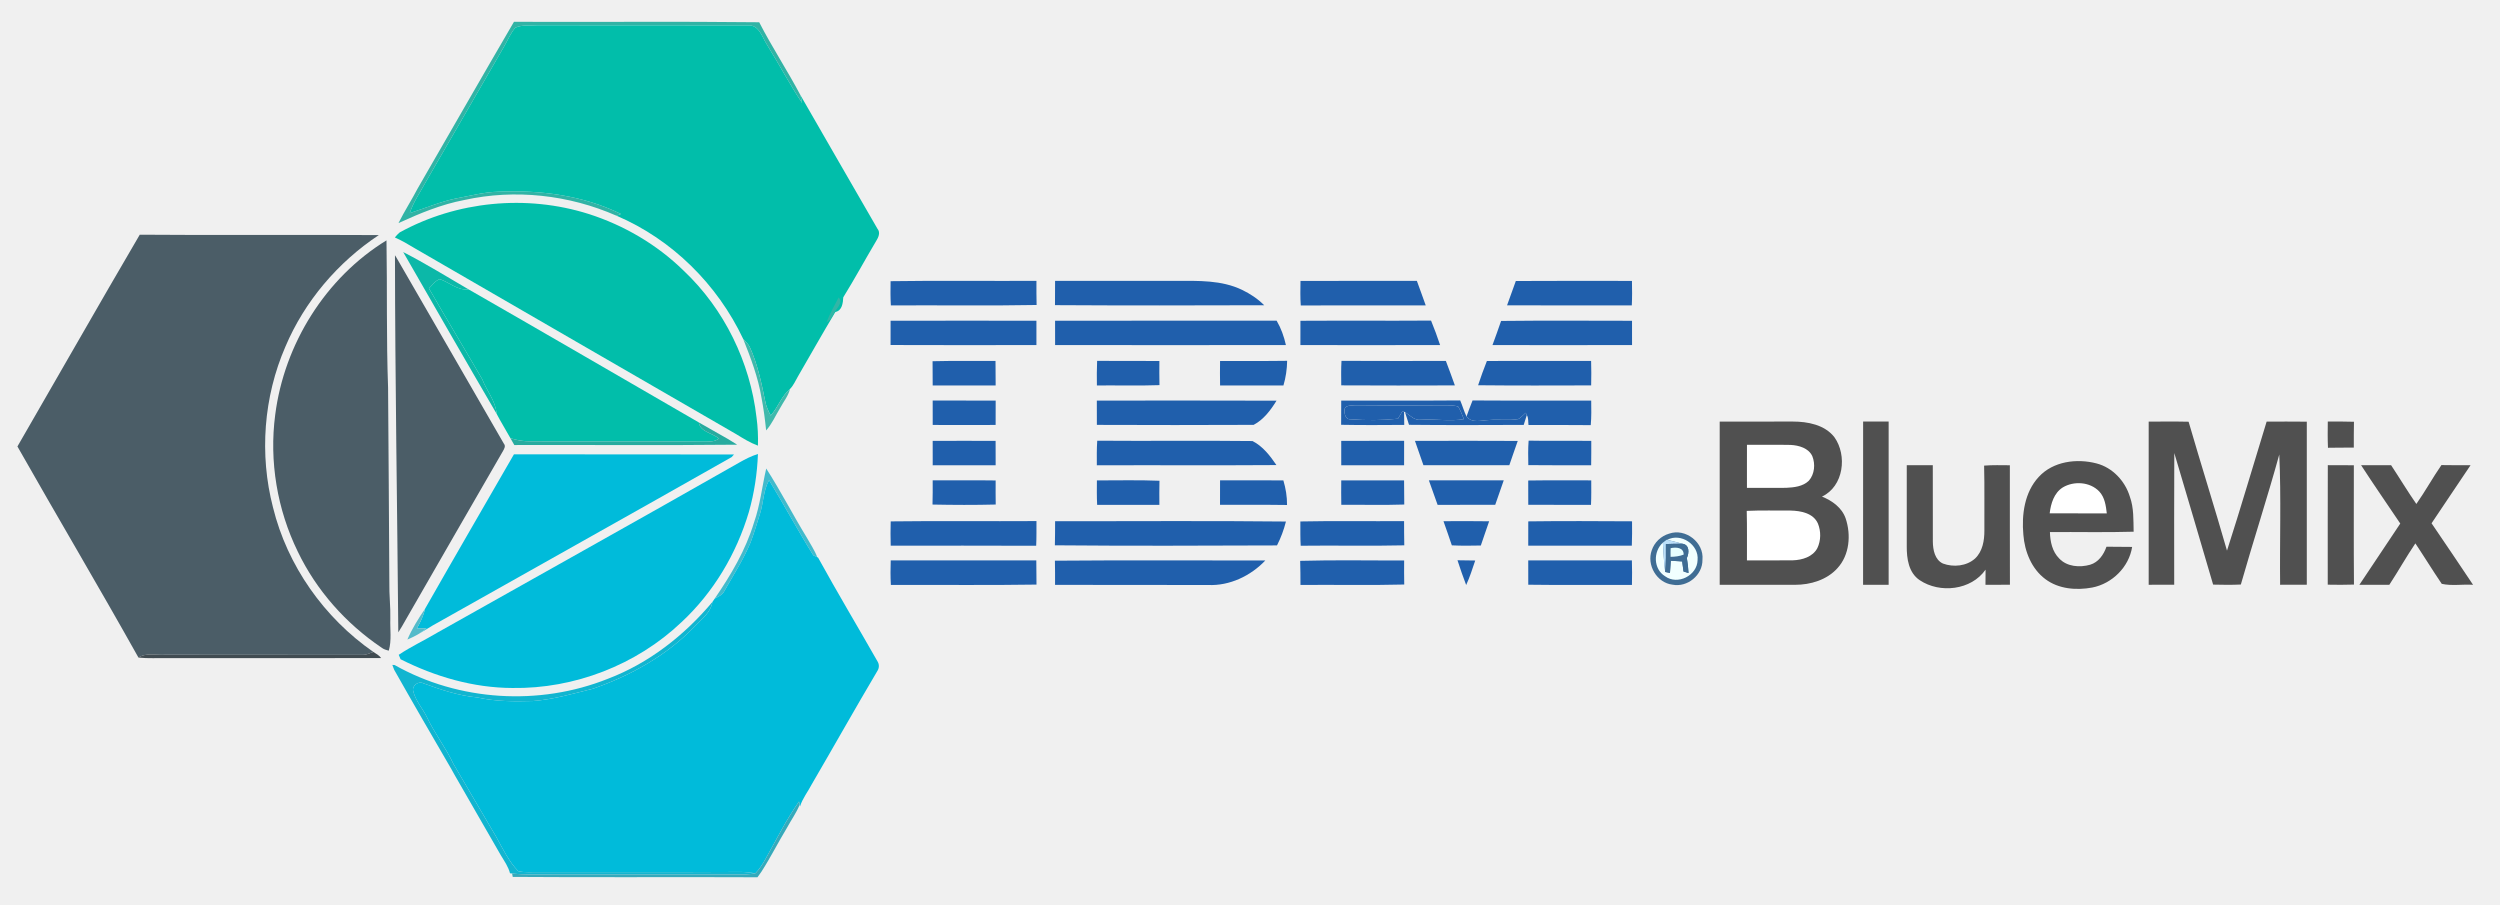
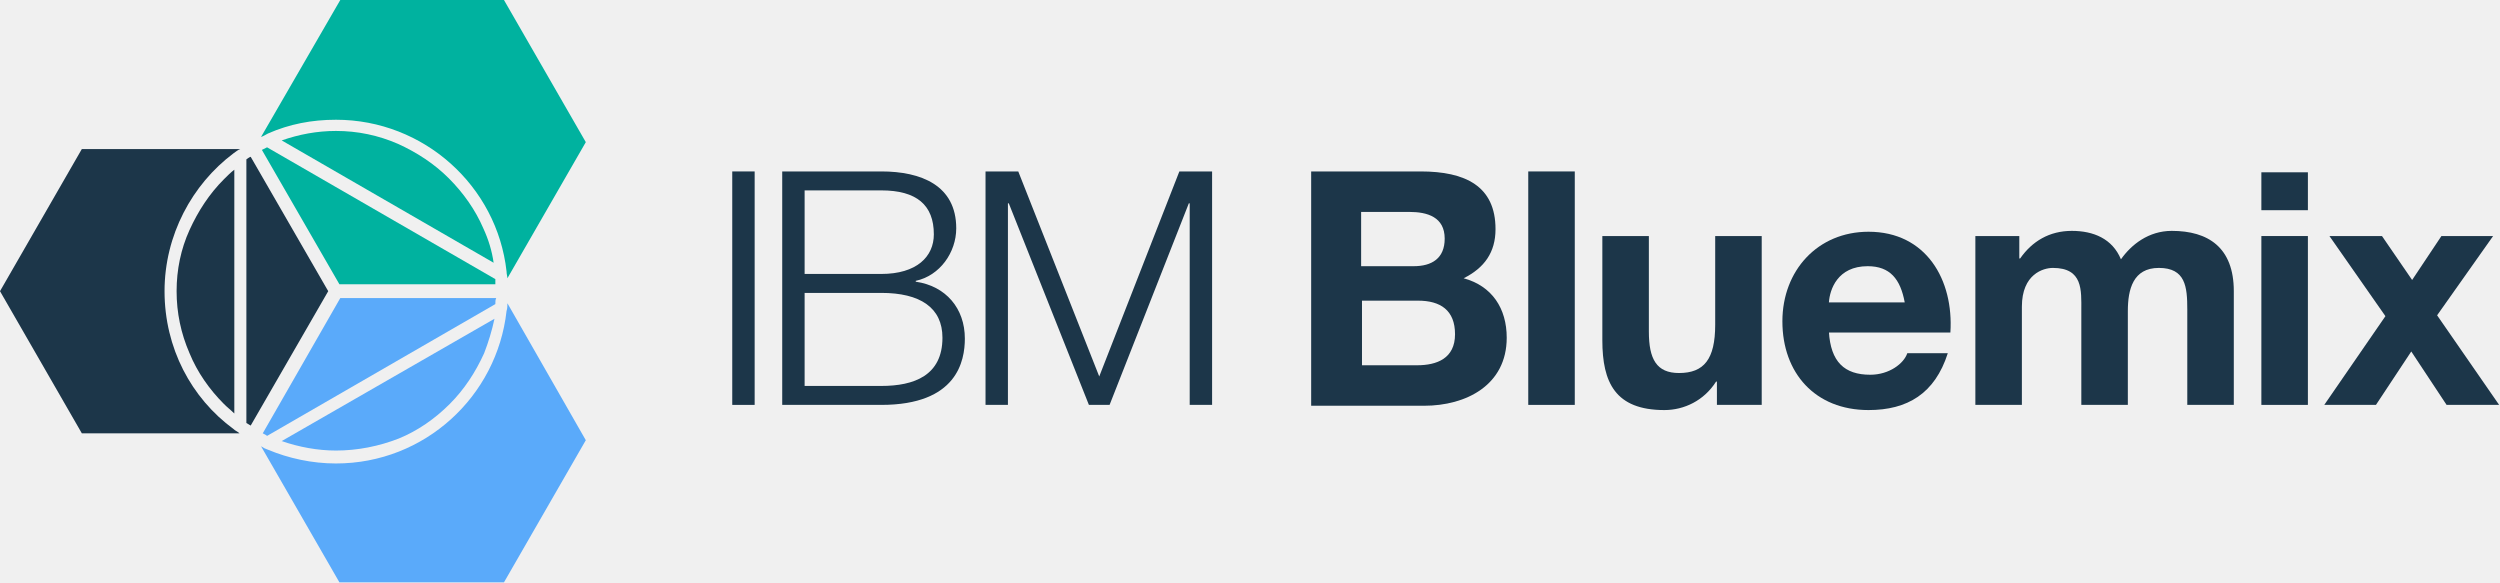
- <svg xmlns="http://www.w3.org/2000/svg" width="100%" height="100%" viewBox="0 0 1103 399" version="1.1" xml:space="preserve" style="fill-rule:evenodd;clip-rule:evenodd;stroke-linejoin:round;stroke-miterlimit:1.414;">
-   <path d="M184.36,83C198.49,58.54 212.52,34.02 226.76,9.62C262.83,9.79 298.9,9.4 334.96,9.82C340.61,20.81 347.44,31.17 353.22,42.1C353.46,43.21 353.68,44.33 353.89,45.45C348.34,37.12 343.65,28.22 338.38,19.7C336.27,16.41 334.91,10.87 330.01,11.21C299.02,11.15 268.02,11.13 237.02,11.15C233.82,11.4 230.36,10.86 227.38,12.21C225.25,14.62 224.07,17.68 222.46,20.43C210.87,40.53 199.22,60.6 187.62,80.7C185.26,85.09 182.32,89.22 180.8,94.01C187.58,91.88 194.14,89 201.12,87.57C207.39,86.4 213.59,84.72 220.01,84.57C238.4,83.76 257.3,86.22 273.97,94.41C273.47,94.59 272.46,94.97 271.96,95.16C251.04,85.96 227.22,83.31 204.87,88.24C194.72,90.16 185.16,94.16 175.81,98.42C178.45,93.16 181.63,88.21 184.36,83Z" style="fill:rgb(49,179,165);fill-rule:nonzero;" />
-   <path d="M227.38,12.21C230.36,10.86 233.82,11.4 237.02,11.15C268.02,11.13 299.02,11.15 330.01,11.21C334.91,10.87 336.27,16.41 338.38,19.7C343.65,28.22 348.34,37.12 353.89,45.45C353.68,44.33 353.46,43.21 353.22,42.1C364.53,61.68 375.77,81.35 387.14,100.93C388.57,102.64 387.53,104.79 386.52,106.4C381.63,114.62 377.09,123.04 372.05,131.17C371.91,133.67 371.56,137.07 368.55,137.65C362.93,147.03 357.59,156.56 352.1,166C350.97,167.9 350.13,170.02 348.55,171.61C344.75,174.78 343.29,179.7 340.05,183.33C338.95,181.32 338.01,179.21 337.6,176.94C335.93,168.84 334.24,160.64 330.78,153.07C330.09,151.68 328.88,150.66 327.88,149.51C316.53,125.5 296.46,105.57 271.96,95.16C272.46,94.97 273.47,94.59 273.97,94.41C257.3,86.22 238.4,83.76 220.01,84.57C213.59,84.72 207.39,86.4 201.12,87.57C194.14,89 187.58,91.88 180.8,94.01C182.32,89.22 185.26,85.09 187.62,80.7C199.22,60.6 210.87,40.53 222.46,20.43C224.07,17.68 225.25,14.62 227.38,12.21Z" style="fill:rgb(1,190,170);fill-rule:nonzero;" />
-   <path d="M176.35,102.54C201.51,88.69 232.33,85.73 259.7,94.4C275.33,99.4 289.9,107.92 301.63,119.43C319.54,136.32 330.97,159.78 333.78,184.21C334.34,188.32 334.53,192.47 334.4,196.62C331,195.37 327.92,193.46 324.86,191.58C277.43,164.21 230.05,136.74 182.64,109.33C179.91,107.66 177.14,106.06 174.21,104.77C174.85,103.95 175.56,103.21 176.35,102.54Z" style="fill:rgb(1,190,170);fill-rule:nonzero;" />
-   <path d="M7.69,196.98C25.71,165.85 43.48,134.58 61.66,103.55C96.81,103.84 131.97,103.5 167.13,103.72C149.06,115.7 134.4,132.92 125.93,152.92C116.3,175.09 114.38,200.49 120.45,223.88C126.77,249.6 142.99,272.54 164.7,287.62C163.17,288.21 161.63,288.97 159.94,288.93C130.96,288.87 101.98,288.95 73,288.87C69.05,289.18 64.6,287.81 61.09,290.13C43.61,258.9 25.34,228.11 7.69,196.98Z" style="fill:rgb(75,93,103);fill-rule:nonzero;" />
-   <path d="M121.43,182.96C125.4,151.82 143.66,122.5 170.52,106.05C170.87,127.7 170.43,149.37 171.22,171.01C171.41,199.68 171.65,228.35 171.78,257.02C171.66,262.35 172.35,267.67 172.21,273.01C172.04,277.69 172.86,282.49 171.53,287.07C170.38,286.78 169.22,286.45 168.28,285.69C152.61,275.11 139.62,260.5 131.41,243.43C122.3,224.81 118.71,203.52 121.43,182.96Z" style="fill:rgb(75,93,103);fill-rule:nonzero;" />
-   <path d="M177.89,111.21C187.73,116.25 197.15,122.1 206.72,127.66C201.87,128.25 198.29,124.6 194.04,123.15C192,123.86 190.75,125.79 189.25,127.23C196.97,140.67 205.02,153.94 212.78,167.35C214.76,172.47 218.68,176.89 219.09,182.54C205.23,158.84 191.58,135.02 177.89,111.21Z" style="fill:rgb(12,184,168);fill-rule:nonzero;" />
-   <path d="M174.26,112.62L174.85,113.56C190.73,140.91 206.44,168.35 222.28,195.71C223.21,196.77 222.51,197.94 221.93,198.97C207.58,223.81 193.24,248.66 178.96,273.54C177.94,275.39 176.88,277.21 175.73,278.98C175.27,223.53 174.32,168.08 174.26,112.62Z" style="fill:rgb(75,93,103);fill-rule:nonzero;" />
-   <path d="M189.25,127.23C190.75,125.79 192,123.86 194.04,123.15C198.29,124.6 201.87,128.25 206.72,127.66C240.65,147.12 274.47,166.8 308.33,186.38C308.9,190.57 314.36,191.09 317.18,193.47C315.45,194.9 313.13,194.84 311,194.87C285.35,194.59 259.69,194.93 234.04,194.71C231.03,194.75 228.06,194.24 225.2,193.33C223.2,189.71 221,186.21 219.09,182.54C218.68,176.89 214.76,172.47 212.78,167.35C205.02,153.94 196.97,140.67 189.25,127.23Z" style="fill:rgb(1,190,170);fill-rule:nonzero;" />
-   <path d="M392.93,124.06C414.37,123.74 435.83,124.02 457.28,123.92C457.27,127.47 457.25,131.02 457.35,134.56C435.93,134.97 414.49,134.61 393.05,134.75C392.83,131.19 392.87,127.62 392.93,124.06Z" style="fill:rgb(32,95,172);fill-rule:nonzero;" />
-   <path d="M465.5,123.93C483.32,123.92 501.14,123.92 518.97,123.93C528.72,123.89 538.98,123.54 548,127.89C551.58,129.62 554.95,131.83 557.75,134.67C526.99,134.77 496.22,134.82 465.46,134.63C465.51,131.06 465.49,127.49 465.5,123.93Z" style="fill:rgb(32,95,172);fill-rule:nonzero;" />
-   <path d="M573.78,123.94C590.89,123.9 608.01,123.94 625.12,123.92C626.42,127.53 627.77,131.12 629.03,134.74C610.65,134.76 592.28,134.69 573.9,134.77C573.63,131.16 573.73,127.55 573.78,123.94Z" style="fill:rgb(32,95,172);fill-rule:nonzero;" />
-   <path d="M664.91,134.72C666.19,131.14 667.5,127.56 668.78,123.98C685.85,123.86 702.94,123.94 720.02,123.94C720.1,127.54 720.13,131.15 719.95,134.75C701.6,134.71 683.26,134.77 664.91,134.72Z" style="fill:rgb(32,95,172);fill-rule:nonzero;" />
-   <path d="M370,131.25C371.88,133.07 369.89,135.2 368.83,136.83C367.45,138.65 366.85,141.19 364.64,142.24C366.05,138.4 368.18,134.89 370,131.25Z" style="fill:rgb(51,181,166);fill-rule:nonzero;" />
-   <path d="M392.93,141.52C414.38,141.46 435.82,141.49 457.27,141.51C457.27,145.08 457.27,148.66 457.27,152.24C435.82,152.27 414.37,152.31 392.92,152.22C392.9,148.65 392.91,145.09 392.93,141.52Z" style="fill:rgb(32,95,172);fill-rule:nonzero;" />
-   <path d="M465.5,141.5C498.09,141.47 530.67,141.51 563.25,141.48C565.2,144.81 566.5,148.46 567.34,152.23C533.4,152.3 499.45,152.28 465.51,152.23C465.48,148.65 465.48,145.08 465.5,141.5Z" style="fill:rgb(32,95,172);fill-rule:nonzero;" />
-   <path d="M573.75,141.53C592.96,141.41 612.17,141.58 631.38,141.44C632.83,144.99 634.16,148.59 635.37,152.23C614.83,152.31 594.28,152.27 573.74,152.24C573.72,148.67 573.73,145.1 573.75,141.53Z" style="fill:rgb(32,95,172);fill-rule:nonzero;" />
-   <path d="M662.28,141.6C681.53,141.38 700.79,141.51 720.05,141.53C720.07,145.09 720.07,148.66 720.06,152.23C699.53,152.29 679,152.29 658.48,152.24C659.78,148.7 661.08,145.17 662.28,141.6Z" style="fill:rgb(32,95,172);fill-rule:nonzero;" />
-   <path d="M327.88,149.51C328.88,150.66 330.09,151.68 330.78,153.07C334.24,160.64 335.93,168.84 337.6,176.94C338.01,179.21 338.95,181.32 340.05,183.33C343.29,179.7 344.75,174.78 348.55,171.61C347.78,174.74 345.67,177.25 344.18,180.05C342.15,183.35 340.62,187 338.02,189.9C337.53,185.11 336.91,180.32 335.99,175.58C334.5,166.55 331.26,157.97 327.88,149.51Z" style="fill:rgb(63,185,172);fill-rule:nonzero;" />
-   <path d="M356.11,157.28C356.65,157.76 356.65,157.76 356.11,157.28Z" style="fill:rgb(83,193,180);fill-rule:nonzero;" />
-   <path d="M411.45,159.37C420.7,159.13 429.96,159.32 439.22,159.25C439.27,162.86 439.26,166.47 439.28,170.08C430.02,170.05 420.76,170.08 411.5,170.06C411.49,166.5 411.51,162.93 411.45,159.37Z" style="fill:rgb(32,95,172);fill-rule:nonzero;" />
-   <path d="M484.05,159.22C493.21,159.29 502.36,159.2 511.52,159.27C511.48,162.82 511.48,166.37 511.56,169.92C502.36,170.25 493.15,169.98 483.95,170.06C483.91,166.45 483.88,162.83 484.05,159.22Z" style="fill:rgb(32,95,172);fill-rule:nonzero;" />
-   <path d="M591.87,159.21C607.22,159.32 622.57,159.23 637.92,159.25C639.31,162.82 640.58,166.44 641.89,170.04C625.18,170.08 608.47,170.13 591.76,170.02C591.73,166.41 591.65,162.81 591.87,159.21Z" style="fill:rgb(32,95,172);fill-rule:nonzero;" />
-   <path d="M656.02,159.26C671.35,159.25 686.68,159.27 702,159.25C702.12,162.84 702.1,166.44 702.02,170.04C685.39,170.08 668.77,170.15 652.14,169.97C653.31,166.36 654.63,162.8 656.02,159.26Z" style="fill:rgb(32,95,172);fill-rule:nonzero;" />
-   <path d="M538.29,159.28C548.15,159.2 558.02,159.35 567.89,159.19C567.83,162.88 567.3,166.54 566.25,170.07C556.93,170.06 547.62,170.07 538.3,170.07C538.24,166.47 538.23,162.87 538.29,159.28Z" style="fill:rgb(32,95,172);fill-rule:nonzero;" />
-   <path d="M411.5,176.73C420.76,176.75 430.03,176.7 439.29,176.76C439.26,180.33 439.27,183.91 439.27,187.49C430.02,187.54 420.76,187.53 411.51,187.49C411.47,183.9 411.49,180.32 411.5,176.73Z" style="fill:rgb(32,95,172);fill-rule:nonzero;" />
-   <path d="M483.92,176.74C510.35,176.76 536.78,176.66 563.2,176.78C560.64,180.95 557.49,185.16 553.1,187.45C530.05,187.56 506.99,187.55 483.94,187.46C483.93,183.89 483.93,180.31 483.92,176.74Z" style="fill:rgb(32,95,172);fill-rule:nonzero;" />
-   <path d="M591.75,176.74C609.25,176.68 626.74,176.83 644.24,176.67C645.25,178.99 645.9,181.47 647.03,183.75C649.53,186.9 653.6,185.43 656.99,185.31C661.26,184.9 665.6,185.63 669.85,184.9C671.13,184.23 672.07,183.07 673.14,182.12C673.3,182.45 673.46,182.79 673.63,183.12C673.17,184.57 672.71,186.02 672.26,187.47C655.39,187.53 638.52,187.61 621.66,187.43C621.03,185.55 620.43,183.67 619.87,181.78C622.08,183.22 624.04,185.64 626.98,185.18C633.27,184.77 639.6,186.02 645.86,184.93C645.11,183.07 644.43,181.16 643.39,179.44C641.68,178.76 639.81,178.87 638.02,178.82C624.68,178.96 611.34,178.94 598,178.79C596.31,179 593.12,178.58 593.17,181.07C593.09,182.8 593.83,185.28 596.01,185C602.92,185.52 609.88,185.46 616.78,184.74C617.38,183.69 617.98,182.64 618.63,181.61C618.84,181.63 619.27,181.66 619.48,181.68C619.51,183.61 619.53,185.54 619.55,187.47C610.27,187.53 600.99,187.6 591.71,187.42C591.74,183.86 591.74,180.3 591.75,176.74Z" style="fill:rgb(32,95,172);fill-rule:nonzero;" />
-   <path d="M647.03,183.75C647.88,181.38 648.75,179.02 649.69,176.68C667.14,176.81 684.59,176.68 702.04,176.75C702.1,180.36 702.16,183.97 701.84,187.57C692.68,187.46 683.53,187.53 674.37,187.52C674.18,186.05 674.43,184.44 673.63,183.12C673.46,182.79 673.3,182.45 673.14,182.12C672.07,183.07 671.13,184.23 669.85,184.9C665.6,185.63 661.26,184.9 656.99,185.31C653.6,185.43 649.53,186.9 647.03,183.75Z" style="fill:rgb(32,95,172);fill-rule:nonzero;" />
-   <path d="M593.17,181.07C593.12,178.58 596.31,179 598,178.79C611.34,178.94 624.68,178.96 638.02,178.82C639.81,178.87 641.68,178.76 643.39,179.44C644.43,181.16 645.11,183.07 645.86,184.93C639.6,186.02 633.27,184.77 626.98,185.18C624.04,185.64 622.08,183.22 619.87,181.78L619.48,181.68C619.27,181.66 618.84,181.63 618.63,181.61C617.98,182.64 617.38,183.69 616.78,184.74C609.88,185.46 602.92,185.52 596.01,185C593.83,185.28 593.09,182.8 593.17,181.07Z" style="fill:rgb(32,95,172);fill-rule:nonzero;" />
-   <path d="M758.73,186.01C769.49,185.98 780.25,186.02 791.02,185.99C797.57,186 804.98,187.39 809.28,192.81C815.11,200.92 813.45,214.57 803.85,219.1C808.37,220.9 812.68,224 814.32,228.78C816.73,236 816.02,244.86 810.7,250.66C806.03,255.87 798.78,258.03 791.95,258.02C780.88,257.99 769.8,258 758.73,258.01C758.76,234.01 758.77,210.01 758.73,186.01Z" style="fill:rgb(80,80,80);fill-rule:nonzero;" />
-   <path d="M822.01,185.99C825.76,185.99 829.51,186 833.27,185.99C833.24,210 833.23,234 833.27,258.01C829.51,258 825.75,258 821.99,258.01C822.01,234 821.99,209.99 822.01,185.99Z" style="fill:rgb(80,80,80);fill-rule:nonzero;" />
-   <path d="M948,186C953.86,186.04 959.74,185.92 965.61,186.06C971.12,205.06 977.09,223.92 982.55,242.94C988.65,224.05 994.19,204.98 1000.04,186.01C1005.95,186.01 1011.85,185.96 1017.76,186.04C1017.75,210.01 1017.74,233.99 1017.76,257.97C1013.83,258.02 1009.91,258 1005.99,258C1005.77,238.85 1006.49,219.64 1005.62,200.52C1000.32,219.74 994.12,238.71 988.66,257.89C984.58,258.09 980.5,258.03 976.43,257.93C970.8,238.55 965.01,219.23 959.3,199.88C959.19,219.25 959.26,238.62 959.26,257.99C955.5,258.01 951.75,258.01 948,258C948,234 948,210 948,186Z" style="fill:rgb(80,80,80);fill-rule:nonzero;" />
-   <path d="M1027.02,185.98C1030.87,185.99 1034.72,185.94 1038.57,186.08C1038.48,189.88 1038.5,193.69 1038.5,197.49C1034.69,197.51 1030.9,197.47 1027.1,197.56C1026.93,193.7 1026.97,189.84 1027.02,185.98Z" style="fill:rgb(80,80,80);fill-rule:nonzero;" />
-   <path d="M317.18,193.47C314.36,191.09 308.9,190.57 308.33,186.38C312.68,188.81 316.99,191.31 321.32,193.77C322.63,194.56 323.94,195.37 325.24,196.2C292.47,196.54 259.69,196.26 226.91,196.35C226.34,195.34 225.77,194.34 225.2,193.33C228.06,194.24 231.03,194.75 234.04,194.71C259.69,194.93 285.35,194.59 311,194.87C313.13,194.84 315.45,194.9 317.18,193.47Z" style="fill:rgb(39,171,159);fill-rule:nonzero;" />
-   <path d="M484.1,194.44C506.93,194.63 529.78,194.32 552.61,194.59C557.1,196.85 560.37,201.08 563.16,205.19C536.75,205.38 510.33,205.18 483.92,205.29C483.91,201.67 483.85,198.05 484.1,194.44Z" style="fill:rgb(32,95,172);fill-rule:nonzero;" />
-   <path d="M624.28,194.52C639.39,194.5 654.51,194.44 669.63,194.54C668.43,198.12 667.08,201.66 665.91,205.25C653.28,205.29 640.65,205.26 628.02,205.26C626.79,201.67 625.5,198.11 624.28,194.52Z" style="fill:rgb(32,95,172);fill-rule:nonzero;" />
-   <path d="M411.5,194.52C420.75,194.47 430.01,194.49 439.26,194.52C439.27,198.1 439.28,201.68 439.28,205.27C430.02,205.29 420.76,205.23 411.51,205.29C411.48,201.7 411.48,198.11 411.5,194.52Z" style="fill:rgb(32,95,172);fill-rule:nonzero;" />
-   <path d="M591.75,194.5C601,194.48 610.25,194.51 619.5,194.49C619.51,198.08 619.51,201.68 619.49,205.28C610.25,205.24 601,205.27 591.76,205.28C591.72,201.68 591.72,198.09 591.75,194.5Z" style="fill:rgb(32,95,172);fill-rule:nonzero;" />
-   <path d="M674.29,205.21C674.23,201.61 674.14,198 674.43,194.41C683.64,194.61 692.85,194.4 702.07,194.52C702.07,198.1 702.09,201.68 702.02,205.27C692.77,205.24 683.53,205.34 674.29,205.21Z" style="fill:rgb(32,95,172);fill-rule:nonzero;" />
-   <path d="M770.76,196.25C777.18,196.31 783.6,196.16 790.02,196.3C793.66,196.49 797.94,197.67 799.6,201.27C800.99,204.77 800.62,209.19 798.07,212.08C795.44,214.67 791.49,215.06 788,215.23C782.24,215.29 776.49,215.23 770.75,215.24C770.79,208.91 770.71,202.58 770.76,196.25Z" style="fill:white;fill-rule:nonzero;" />
-   <path d="M187.49,268.67C200.46,245.87 213.65,223.2 226.74,200.46C259.1,200.51 291.47,200.42 323.83,200.52L322.81,201.67C278.93,226.57 234.86,251.15 190.91,275.95C188.87,277.15 186.87,278.41 184.84,279.62C185.98,278.85 187.08,278.04 188.2,277.23C186.76,277.26 185.33,277.28 183.9,277.32C185.42,274.58 186.84,271.76 187.49,268.67Z" style="fill:rgb(0,187,218);fill-rule:nonzero;" />
-   <path d="M326.24,204.04C328.84,202.55 331.53,201.19 334.4,200.3C334.09,208.93 332.77,217.56 330.41,225.87C324.94,244.32 314.77,261.41 300.64,274.53C280.79,293.4 253.39,303.97 226.03,303.54C208.85,303.48 192,298.56 176.74,290.86C176.53,290.38 176.12,289.4 175.91,288.91C181.35,285.25 187.31,282.5 192.92,279.14C237.35,254.09 281.93,229.3 326.24,204.04Z" style="fill:rgb(0,187,218);fill-rule:nonzero;" />
-   <path d="M899.48,210.43C905.81,203.51 916.28,202.18 924.99,204.46C932.09,206.3 937.62,212.26 939.71,219.19C941.49,224.12 941.23,229.42 941.36,234.59C929.06,234.96 916.74,234.65 904.43,234.75C904.53,238.91 905.45,243.37 908.53,246.41C911.95,250.06 917.59,250.46 922.16,249.16C925.87,248.07 928.16,244.69 929.38,241.21C933.15,241.26 936.92,241.24 940.7,241.3C939.29,250.21 931.89,257.5 923.1,259.22C916.09,260.53 908.23,259.9 902.38,255.48C896.29,250.93 893.29,243.32 892.71,235.93C891.9,227.06 893.2,217.21 899.48,210.43Z" style="fill:rgb(80,80,80);fill-rule:nonzero;" />
-   <path d="M841.26,205.26C845.08,205.24 848.91,205.24 852.75,205.26C852.78,216.5 852.72,227.75 852.77,239C852.82,242.58 853.62,246.96 857.23,248.64C861.86,250.35 867.66,249.8 871.42,246.4C874.74,243.25 875.53,238.44 875.51,234.06C875.43,224.51 875.64,214.97 875.39,205.43C879.16,205.12 882.95,205.26 886.75,205.27C886.78,222.83 886.71,240.4 886.78,257.97C883.18,258.03 879.58,258.01 875.99,258C875.99,255.77 875.99,253.55 876.03,251.33C869.71,260.43 855.89,261.95 846.98,255.98C842.07,252.69 841.22,246.44 841.26,240.99C841.23,229.08 841.24,217.17 841.26,205.26Z" style="fill:rgb(80,80,80);fill-rule:nonzero;" />
-   <path d="M1027.03,205.23C1030.86,205.24 1034.69,205.24 1038.52,205.27C1038.52,222.82 1038.43,240.37 1038.57,257.92C1034.71,258.07 1030.85,258.02 1027,257.96C1027.03,240.39 1026.95,222.81 1027.03,205.23Z" style="fill:rgb(80,80,80);fill-rule:nonzero;" />
-   <path d="M1041.71,205.24C1046.12,205.23 1050.53,205.26 1054.95,205.24C1058.71,210.91 1062.2,216.76 1066.09,222.35C1070.01,216.78 1073.28,210.79 1077.16,205.19C1081.43,205.29 1085.71,205.23 1090,205.26C1084.33,213.84 1078.47,222.29 1072.8,230.87C1078.95,239.88 1085.04,248.94 1091.11,258.01C1086.53,257.71 1081.69,258.58 1077.3,257.59C1073.31,251.72 1069.6,245.65 1065.66,239.74C1061.62,245.69 1058.12,252 1054.17,258.01C1049.76,258.02 1045.37,258.02 1040.97,258C1047,249.01 1052.99,239.99 1059,230.99C1053.23,222.41 1047.34,213.91 1041.71,205.24Z" style="fill:rgb(80,80,80);fill-rule:nonzero;" />
-   <path d="M332.66,230.56C335.38,222.83 336.22,214.65 338.06,206.71C344.43,216.6 349.78,227.1 355.93,237.13C357.51,240.01 359.42,242.73 360.57,245.83C360.14,245.63 359.27,245.22 358.84,245.01C352.04,234.14 345.98,222.81 339.3,211.86C336.81,216.33 336.88,221.58 335.4,226.38C334.08,230.71 332.75,235.05 331.16,239.3C328.04,246.8 323.6,253.64 319.63,260.69C318.8,262.47 316.97,263.24 315.34,264.09C322.47,253.69 329,242.7 332.66,230.56Z" style="fill:rgb(65,186,204);fill-rule:nonzero;" />
-   <path d="M335.4,226.38C336.88,221.58 336.81,216.33 339.3,211.86C345.98,222.81 352.04,234.14 358.84,245.01C359.27,245.22 360.14,245.63 360.57,245.83L360.93,246C369.44,261.48 378.54,276.65 387.27,292.01C388,293.25 387.88,294.86 387.08,296.05C377.28,312.6 367.86,329.37 358.17,345.99C356.46,349.29 354.07,352.25 352.95,355.85L352.8,355.09C352.73,354.72 352.6,354 352.53,353.63C346.92,361.59 342.58,370.34 337.83,378.82C336.56,381.12 335.14,383.37 333.31,385.28C331.22,385 329.12,384.74 327.01,384.69C297.36,384.88 267.71,384.73 238.06,384.78C234.93,384.71 231.72,385.09 228.66,384.37C224.46,380.02 221.81,374.46 218.93,369.21C212.58,358.52 206.36,347.73 200.04,337.01C196.71,329.91 191.83,323.69 188.46,316.62C186.55,312.63 183.35,309.24 182.3,304.87C181.72,302.45 184.61,300.36 186.8,301.48C194.49,304.3 202.33,306.95 210.55,307.71C218.59,309.52 226.87,309.54 235.06,309.3C244.15,308.63 252.94,306 261.75,303.83C278.35,298.01 294.2,289.16 306.49,276.41C309.53,273.15 313.59,270.29 314.32,265.58C314.65,265.08 314.99,264.58 315.34,264.09C316.97,263.24 318.8,262.47 319.63,260.69C323.6,253.64 328.04,246.8 331.16,239.3C332.75,235.05 334.08,230.71 335.4,226.38Z" style="fill:rgb(0,187,218);fill-rule:nonzero;" />
-   <path d="M411.5,211.92C420.76,211.97 430.02,211.84 439.28,211.98C439.26,215.52 439.25,219.06 439.31,222.6C430.02,222.84 420.71,222.8 411.42,222.61C411.52,219.05 411.52,215.48 411.5,211.92Z" style="fill:rgb(32,95,172);fill-rule:nonzero;" />
-   <path d="M483.95,211.96C493.15,211.98 502.36,211.73 511.56,212.11C511.48,215.65 511.48,219.19 511.52,222.74C502.37,222.78 493.21,222.72 484.06,222.76C483.88,219.16 483.92,215.56 483.95,211.96Z" style="fill:rgb(32,95,172);fill-rule:nonzero;" />
-   <path d="M538.29,211.93C547.6,211.94 556.91,211.9 566.22,211.94C567.26,215.47 567.88,219.11 567.84,222.8C557.99,222.65 548.13,222.78 538.27,222.73C538.25,219.13 538.25,215.52 538.29,211.93Z" style="fill:rgb(32,95,172);fill-rule:nonzero;" />
-   <path d="M591.76,211.95C601,211.91 610.24,211.91 619.48,211.94C619.51,215.49 619.49,219.05 619.56,222.6C610.31,222.92 601.04,222.64 591.78,222.73C591.72,219.14 591.72,215.54 591.76,211.95Z" style="fill:rgb(32,95,172);fill-rule:nonzero;" />
-   <path d="M630.42,211.93C641.43,211.92 652.44,211.92 663.45,211.93C662.22,215.54 660.94,219.12 659.69,222.72C651.22,222.77 642.74,222.71 634.27,222.74C632.99,219.13 631.71,215.53 630.42,211.93Z" style="fill:rgb(32,95,172);fill-rule:nonzero;" />
-   <path d="M674.25,212C683.52,211.86 692.79,211.95 702.06,211.94C702.07,215.54 702.12,219.15 701.95,222.75C692.72,222.7 683.5,222.77 674.27,222.72C674.25,219.15 674.25,215.57 674.25,212Z" style="fill:rgb(32,95,172);fill-rule:nonzero;" />
-   <path d="M910.09,215.06C915.01,212.1 922.15,212.58 926.19,216.84C928.64,219.44 929.12,223.1 929.52,226.5C921.12,226.48 912.72,226.53 904.32,226.47C904.82,222.19 906.23,217.49 910.09,215.06Z" style="fill:white;fill-rule:nonzero;" />
-   <path d="M770.66,225.4C777.09,225.1 783.54,225.3 789.99,225.26C794.48,225.35 800.05,226.38 802.07,230.99C803.46,234.38 803.42,238.48 801.83,241.81C799.8,245.71 795.09,247.09 790.99,247.21C784.24,247.31 777.49,247.21 770.75,247.25C770.72,239.96 770.84,232.68 770.66,225.4Z" style="fill:white;fill-rule:nonzero;" />
-   <path d="M392.98,230.04C414.42,229.76 435.85,230.04 457.29,229.9C457.27,233.53 457.34,237.16 457.16,240.79C435.77,240.68 414.38,240.77 392.98,240.74C392.88,237.17 392.87,233.6 392.98,230.04Z" style="fill:rgb(32,95,172);fill-rule:nonzero;" />
-   <path d="M465.51,229.94C499.46,230.02 533.42,229.71 567.36,230.1C566.43,233.75 565.12,237.29 563.41,240.64C530.75,240.77 498.07,240.88 465.41,240.59C465.51,237.04 465.49,233.49 465.51,229.94Z" style="fill:rgb(32,95,172);fill-rule:nonzero;" />
-   <path d="M573.72,230.07C588.97,229.74 604.23,230.04 619.48,229.91C619.5,233.47 619.48,237.03 619.57,240.6C604.34,240.97 589.1,240.58 573.87,240.78C573.65,237.21 573.74,233.64 573.72,230.07Z" style="fill:rgb(32,95,172);fill-rule:nonzero;" />
-   <path d="M636.86,229.95C643.57,229.93 650.29,229.87 657.01,229.99C655.83,233.57 654.5,237.1 653.34,240.68C649.08,240.77 644.81,240.83 640.55,240.61C639.42,237.02 638.06,233.51 636.86,229.95Z" style="fill:rgb(32,95,172);fill-rule:nonzero;" />
-   <path d="M674.27,230.03C689.53,229.82 704.8,229.92 720.06,230C720.1,233.58 720.1,237.17 719.96,240.76C704.72,240.71 689.49,240.75 674.26,240.74C674.24,237.17 674.25,233.6 674.27,230.03Z" style="fill:rgb(32,95,172);fill-rule:nonzero;" />
-   <path d="M736.37,235.46C743.58,232.88 751.91,239.32 751.12,246.98C751.25,253.72 744.46,259.28 737.88,257.95C730.97,257.13 726.4,249.28 728.75,242.79C729.91,239.3 732.83,236.49 736.37,235.46Z" style="fill:rgb(63,109,148);fill-rule:nonzero;" />
-   <path d="M735.55,238.18C741.61,234.93 749.68,240.32 748.97,247.15C748.82,253.92 740.17,258.29 734.67,254.27C729.46,251.11 729.3,243.4 733.65,239.41C734.01,243.72 734.04,248.06 734.68,252.35C735.21,252.46 736.26,252.66 736.79,252.77C736.91,250.98 737.02,249.18 737.15,247.4C738.82,247.49 740.49,247.59 742.17,247.7C742.37,249.18 742.57,250.66 742.77,252.15C743.32,252.32 744.42,252.65 744.97,252.82C744.86,250.59 744.63,248.38 744.24,246.19C745.31,243.92 745.45,240.33 742.26,239.89C740.03,239.25 737.78,238.74 735.55,238.18Z" style="fill:rgb(241,255,255);fill-rule:nonzero;" />
-   <path d="M735.35,238.13L735.55,238.18C737.78,238.74 740.03,239.25 742.26,239.89C739.83,239.86 737.41,239.96 734.99,240.04C735.03,244.14 735.04,248.26 734.68,252.35C734.04,248.06 734.01,243.72 733.65,239.41C734.07,239.09 734.92,238.45 735.35,238.13Z" style="fill:rgb(187,223,249);fill-rule:nonzero;" />
-   <path d="M734.99,240.04C737.41,239.96 739.83,239.86 742.26,239.89C745.45,240.33 745.31,243.92 744.24,246.19C744.63,248.38 744.86,250.59 744.97,252.82C744.42,252.65 743.32,252.32 742.77,252.15C742.57,250.66 742.37,249.18 742.17,247.7C740.49,247.59 738.82,247.49 737.15,247.4C737.02,249.18 736.91,250.98 736.79,252.77C736.26,252.66 735.21,252.46 734.68,252.35C735.04,248.26 735.03,244.14 734.99,240.04Z" style="fill:rgb(63,109,148);fill-rule:nonzero;" />
-   <path d="M737.08,241.87C739.44,241.29 742.92,241.53 742.82,244.7C740.98,245.44 739.02,245.64 737.07,245.68C737.03,244.41 737.03,243.14 737.08,241.87Z" style="fill:rgb(231,255,255);fill-rule:nonzero;" />
-   <path d="M392.99,247.25C414.4,247.27 435.81,247.28 457.22,247.25C457.29,250.8 457.27,254.36 457.3,257.92C435.89,258.27 414.46,257.98 393.05,258.08C392.84,254.47 392.86,250.86 392.99,247.25Z" style="fill:rgb(32,95,172);fill-rule:nonzero;" />
-   <path d="M465.43,247.38C496.37,247.11 527.31,247.33 558.26,247.28C551.83,254.08 542.48,258.54 533.02,258.1C510.51,258.02 488,258.14 465.49,258.04C465.49,254.49 465.52,250.93 465.43,247.38Z" style="fill:rgb(32,95,172);fill-rule:nonzero;" />
-   <path d="M573.64,247.45C588.91,247.01 604.22,247.33 619.51,247.28C619.48,250.82 619.48,254.36 619.55,257.89C604.3,258.3 589.03,257.94 573.77,258.08C573.75,254.54 573.76,250.99 573.64,247.45Z" style="fill:rgb(32,95,172);fill-rule:nonzero;" />
-   <path d="M643.04,247.19C645.64,247.23 648.25,247.26 650.87,247.3C649.63,250.94 648.49,254.62 646.87,258.11C645.52,254.5 644.21,250.87 643.04,247.19Z" style="fill:rgb(32,95,172);fill-rule:nonzero;" />
-   <path d="M674.26,247.26C689.5,247.26 704.75,247.27 719.99,247.26C720.1,250.86 720.09,254.46 720.01,258.06C704.76,258.02 689.51,258.2 674.27,257.98C674.25,254.4 674.25,250.83 674.26,247.26Z" style="fill:rgb(32,95,172);fill-rule:nonzero;" />
-   <path d="M268.17,299.49C286.29,292.62 301.94,280.34 314.32,265.58C313.59,270.29 309.53,273.15 306.49,276.41C294.2,289.16 278.35,298.01 261.75,303.83C252.94,306 244.15,308.63 235.06,309.3C226.87,309.54 218.59,309.52 210.55,307.71C202.33,306.95 194.49,304.3 186.8,301.48C184.61,300.36 181.72,302.45 182.3,304.87C183.35,309.24 186.55,312.63 188.46,316.62C191.83,323.69 196.71,329.91 200.04,337.01C206.36,347.73 212.58,358.52 218.93,369.21C221.81,374.46 224.46,380.02 228.66,384.37C231.72,385.09 234.93,384.71 238.06,384.78C267.71,384.73 297.36,384.88 327.01,384.69C329.12,384.74 331.22,385 333.31,385.28C331.91,385.56 330.48,385.73 329.06,385.78C300.39,385.78 271.71,385.79 243.04,385.8C237.33,385.82 231.62,386 225.94,385.4C225.71,385.37 225.25,385.33 225.02,385.3C224.26,382.36 222.49,379.88 220.95,377.31C214.05,365.45 207.3,353.5 200.42,341.63C200.39,341.59 200.35,341.51 200.33,341.47L199.36,339.72C199.34,339.68 199.3,339.6 199.28,339.56C190.75,324.91 182.23,310.24 173.9,295.49C173.7,294.95 173.29,293.88 173.09,293.35C173.34,293.37 173.86,293.4 174.12,293.42C202.45,309.42 238.01,311.56 268.17,299.49Z" style="fill:rgb(17,181,208);fill-rule:nonzero;" />
-   <path d="M179.73,282.18C181.79,277.39 184.55,272.96 187.49,268.67C186.84,271.76 185.42,274.58 183.9,277.32C185.33,277.28 186.76,277.26 188.2,277.23C187.08,278.04 185.98,278.85 184.84,279.62C183.21,280.62 181.48,281.42 179.73,282.18Z" style="fill:rgb(83,187,202);fill-rule:nonzero;" />
-   <path d="M159.94,288.93C161.63,288.97 163.17,288.21 164.7,287.62C165.93,288.42 167.3,289.11 168.17,290.35C136.78,290.39 105.39,290.36 74,290.37C69.7,290.29 65.38,290.58 61.09,290.13C64.6,287.81 69.05,289.18 73,288.87C101.98,288.95 130.96,288.87 159.94,288.93Z" style="fill:rgb(65,76,82);fill-rule:nonzero;" />
-   <path d="M199.28,339.56C199.3,339.6 199.34,339.68 199.36,339.72C199.34,339.68 199.3,339.6 199.28,339.56Z" style="fill:rgb(106,202,218);fill-rule:nonzero;" />
-   <path d="M200.33,341.47C200.35,341.51 200.39,341.59 200.42,341.63C200.39,341.59 200.35,341.51 200.33,341.47Z" style="fill:rgb(115,208,226);fill-rule:nonzero;" />
-   <path d="M337.83,378.82C342.58,370.34 346.92,361.59 352.53,353.63C352.6,354 352.73,354.72 352.8,355.09C351.36,358.64 349.08,361.76 347.27,365.13C343.35,371.59 339.97,378.36 335.87,384.71C335.31,385.49 334.75,386.27 334.19,387.05C298.2,386.87 262.21,387.17 226.22,386.89L225.94,385.4C231.62,386 237.33,385.82 243.04,385.8C271.71,385.79 300.39,385.78 329.06,385.78C330.48,385.73 331.91,385.56 333.31,385.28C335.14,383.37 336.56,381.12 337.83,378.82Z" style="fill:rgb(52,170,187);fill-rule:nonzero;" />
+ <svg xmlns="http://www.w3.org/2000/svg" version="1.1" id="Layer_1" x="0px" y="0px" viewBox="0 0 290.2 67.6" enable-background="new 0 0 290.2 67.6" xml:space="preserve">
+   <g>
+     <g>
+       <g>
+         <path fill="#1C3649" d="M85,19.9h2.6V47H85V19.9z" />
+         <path fill="#1C3649" d="M90.8,19.9h11.5c4.6,0,8.7,1.6,8.7,6.6c0,2.8-1.9,5.5-4.7,6.1v0.1c3.5,0.5,5.7,3.1,5.7,6.6     c0,2.6-0.9,7.7-9.7,7.7H90.8V19.9z M93.4,31.8h8.9c4.1,0,6.1-2,6.1-4.6c0-3.4-2-5.1-6.1-5.1h-8.9V31.8z M93.4,44.8h8.9     c3.8,0,7.1-1.2,7.1-5.6c0-3.5-2.6-5.2-7.1-5.2h-8.9V44.8z" />
+         <path fill="#1C3649" d="M114.4,19.9h3.8l9.4,23.8l9.3-23.8h3.8V47h-2.6V23.6h-0.1L128.8,47h-2.4l-9.3-23.4H117V47h-2.6V19.9z" />
+       </g>
+       <path fill="#1C3649" d="M152.1,19.9h12.8c5.2,0,8.7,1.7,8.7,6.7c0,2.7-1.3,4.5-3.7,5.7c3.3,0.9,5,3.5,5,6.9c0,5.5-4.7,7.9-9.6,7.9    h-13.1V19.9z M158.1,30.9h6c2.1,0,3.6-0.9,3.6-3.2c0-2.5-2-3.1-4.1-3.1h-5.6V30.9z M158.1,42.4h6.4c2.3,0,4.4-0.8,4.4-3.6    c0-2.8-1.7-3.9-4.3-3.9h-6.5V42.4z" />
+       <path fill="#1C3649" d="M177.4,19.9h5.4V47h-5.4V19.9z" />
+       <path fill="#1C3649" d="M204.4,47h-5.1v-2.7h-0.1c-1.4,2.2-3.7,3.3-6,3.3c-5.7,0-7.2-3.2-7.2-8.1V27.4h5.4v11.1    c0,3.2,0.9,4.8,3.5,4.8c2.9,0,4.2-1.6,4.2-5.6V27.4h5.4V47z" />
+       <path fill="#1C3649" d="M212.3,38.5c0.2,3.5,1.8,5,4.8,5c2.2,0,3.9-1.3,4.3-2.5h4.7c-1.5,4.7-4.7,6.6-9.2,6.6    c-6.2,0-10-4.3-10-10.3c0-5.9,4.1-10.4,10-10.4c6.7,0,9.9,5.6,9.5,11.7H212.3z M221.1,35.1c-0.5-2.7-1.7-4.2-4.3-4.2    c-3.5,0-4.4,2.7-4.5,4.2H221.1z" />
+       <path fill="#1C3649" d="M229.3,27.4h5.1V30h0.1c1.4-2,3.4-3.2,6-3.2c2.5,0,4.7,0.9,5.7,3.3c1.2-1.7,3.2-3.3,5.9-3.3    c4.2,0,7.2,1.9,7.2,7V47h-5.4V35.9c0-2.6-0.2-4.8-3.3-4.8c-3,0-3.6,2.5-3.6,5V47h-5.4V36c0-2.3,0.2-4.9-3.3-4.9    c-1.1,0-3.6,0.7-3.6,4.5V47h-5.4V27.4z" />
+       <path fill="#1C3649" d="M267.9,24.4h-5.4v-4.4h5.4V24.4z M262.5,27.4h5.4V47h-5.4V27.4z" />
+       <path fill="#1C3649" d="M276.9,36.7l-6.5-9.3h6.1l3.5,5.1l3.4-5.1h6l-6.5,9.2l7.2,10.4h-6.1l-4.1-6.2l-4.1,6.2h-6L276.9,36.7z" />
+     </g>
+     <g>
+       <path fill="#1C3649" d="M20.5,33.8c0,2.5,0.5,4.9,1.5,7.2c0.9,2.2,2.3,4.2,4,5.9c0.4,0.4,0.8,0.7,1.2,1.1l0-28.3    c-0.4,0.3-0.8,0.7-1.2,1.1c-1.7,1.7-3,3.7-4,5.9C21,28.9,20.5,31.3,20.5,33.8z" />
+       <path fill="#00B29F" d="M52.1,20.7c-1.7-1.7-3.7-3-5.9-4c-2.3-1-4.7-1.5-7.2-1.5c-2.2,0-4.3,0.4-6.3,1.1l24.6,14.2    c-0.2-1.4-0.6-2.7-1.2-4C55.2,24.4,53.8,22.4,52.1,20.7z" />
+       <path fill="#00B29F" d="M30.4,17.4C30.4,17.4,30.4,17.4,30.4,17.4l9,15.6h18.1c0-0.2,0-0.4,0-0.6L31,17.1    C30.8,17.2,30.6,17.3,30.4,17.4z" />
+       <path fill="#5AAAFA" d="M57.6,34.6L57.6,34.6l-18.1,0v0l-9,15.7c0,0,0,0,0,0c0.2,0.1,0.4,0.2,0.5,0.3l26.5-15.3    C57.5,35,57.5,34.8,57.6,34.6z" />
+       <path fill="#5AAAFA" d="M46.3,50.9c2.2-0.9,4.2-2.3,5.9-4c1.7-1.7,3-3.7,4-5.9c0.5-1.3,0.9-2.6,1.2-4L32.7,51.2    c2,0.7,4.2,1.1,6.3,1.1C41.5,52.3,44,51.8,46.3,50.9z" />
+       <path fill="#1C3649" d="M38.1,33.8L38.1,33.8L38.1,33.8l-9-15.6c0,0,0,0,0,0c-0.1,0-0.5,0.3-0.5,0.3l0,30.6    c0.2,0.1,0.3,0.2,0.5,0.3l0,0L38.1,33.8z" />
+       <polygon fill="#90908F" points="39.4,34.5 39.4,34.6 39.4,34.6   " />
+       <path fill="#00B29F" d="M39,13.9c10.2,0,18.7,7.7,19.8,17.6c0,0.3,0.1,0.6,0.1,0.8c0,0,0,0,0,0l9.1-15.8L58.5,0H39.5l-9.2,15.9    c0.3-0.1,0.6-0.3,0.8-0.4C33.6,14.4,36.2,13.9,39,13.9z" />
+       <rect x="30.5" y="51.7" fill="#90908F" width="0" height="0.7" />
+       <path fill="#5AAAFA" d="M58.9,35.2C58.9,35.2,58.9,35.2,58.9,35.2c0,0.3,0,0.6-0.1,0.9C57.7,46,49.3,53.8,39,53.8    c-2.8,0-5.5-0.6-7.9-1.6c-0.3-0.1-0.5-0.2-0.8-0.4l9.1,15.8h19.1l9.5-16.5L58.9,35.2z" />
+       <path fill="#1C3649" d="M27.9,17.3H9.5L0,33.8l9.5,16.5h18.3c0,0,0,0,0,0c-0.2-0.2-0.5-0.3-0.7-0.5c-4.9-3.6-8-9.4-8-16    c0-6.5,3.2-12.4,8-16C27.4,17.6,27.6,17.4,27.9,17.3z" />
+     </g>
+   </g>
</svg>
